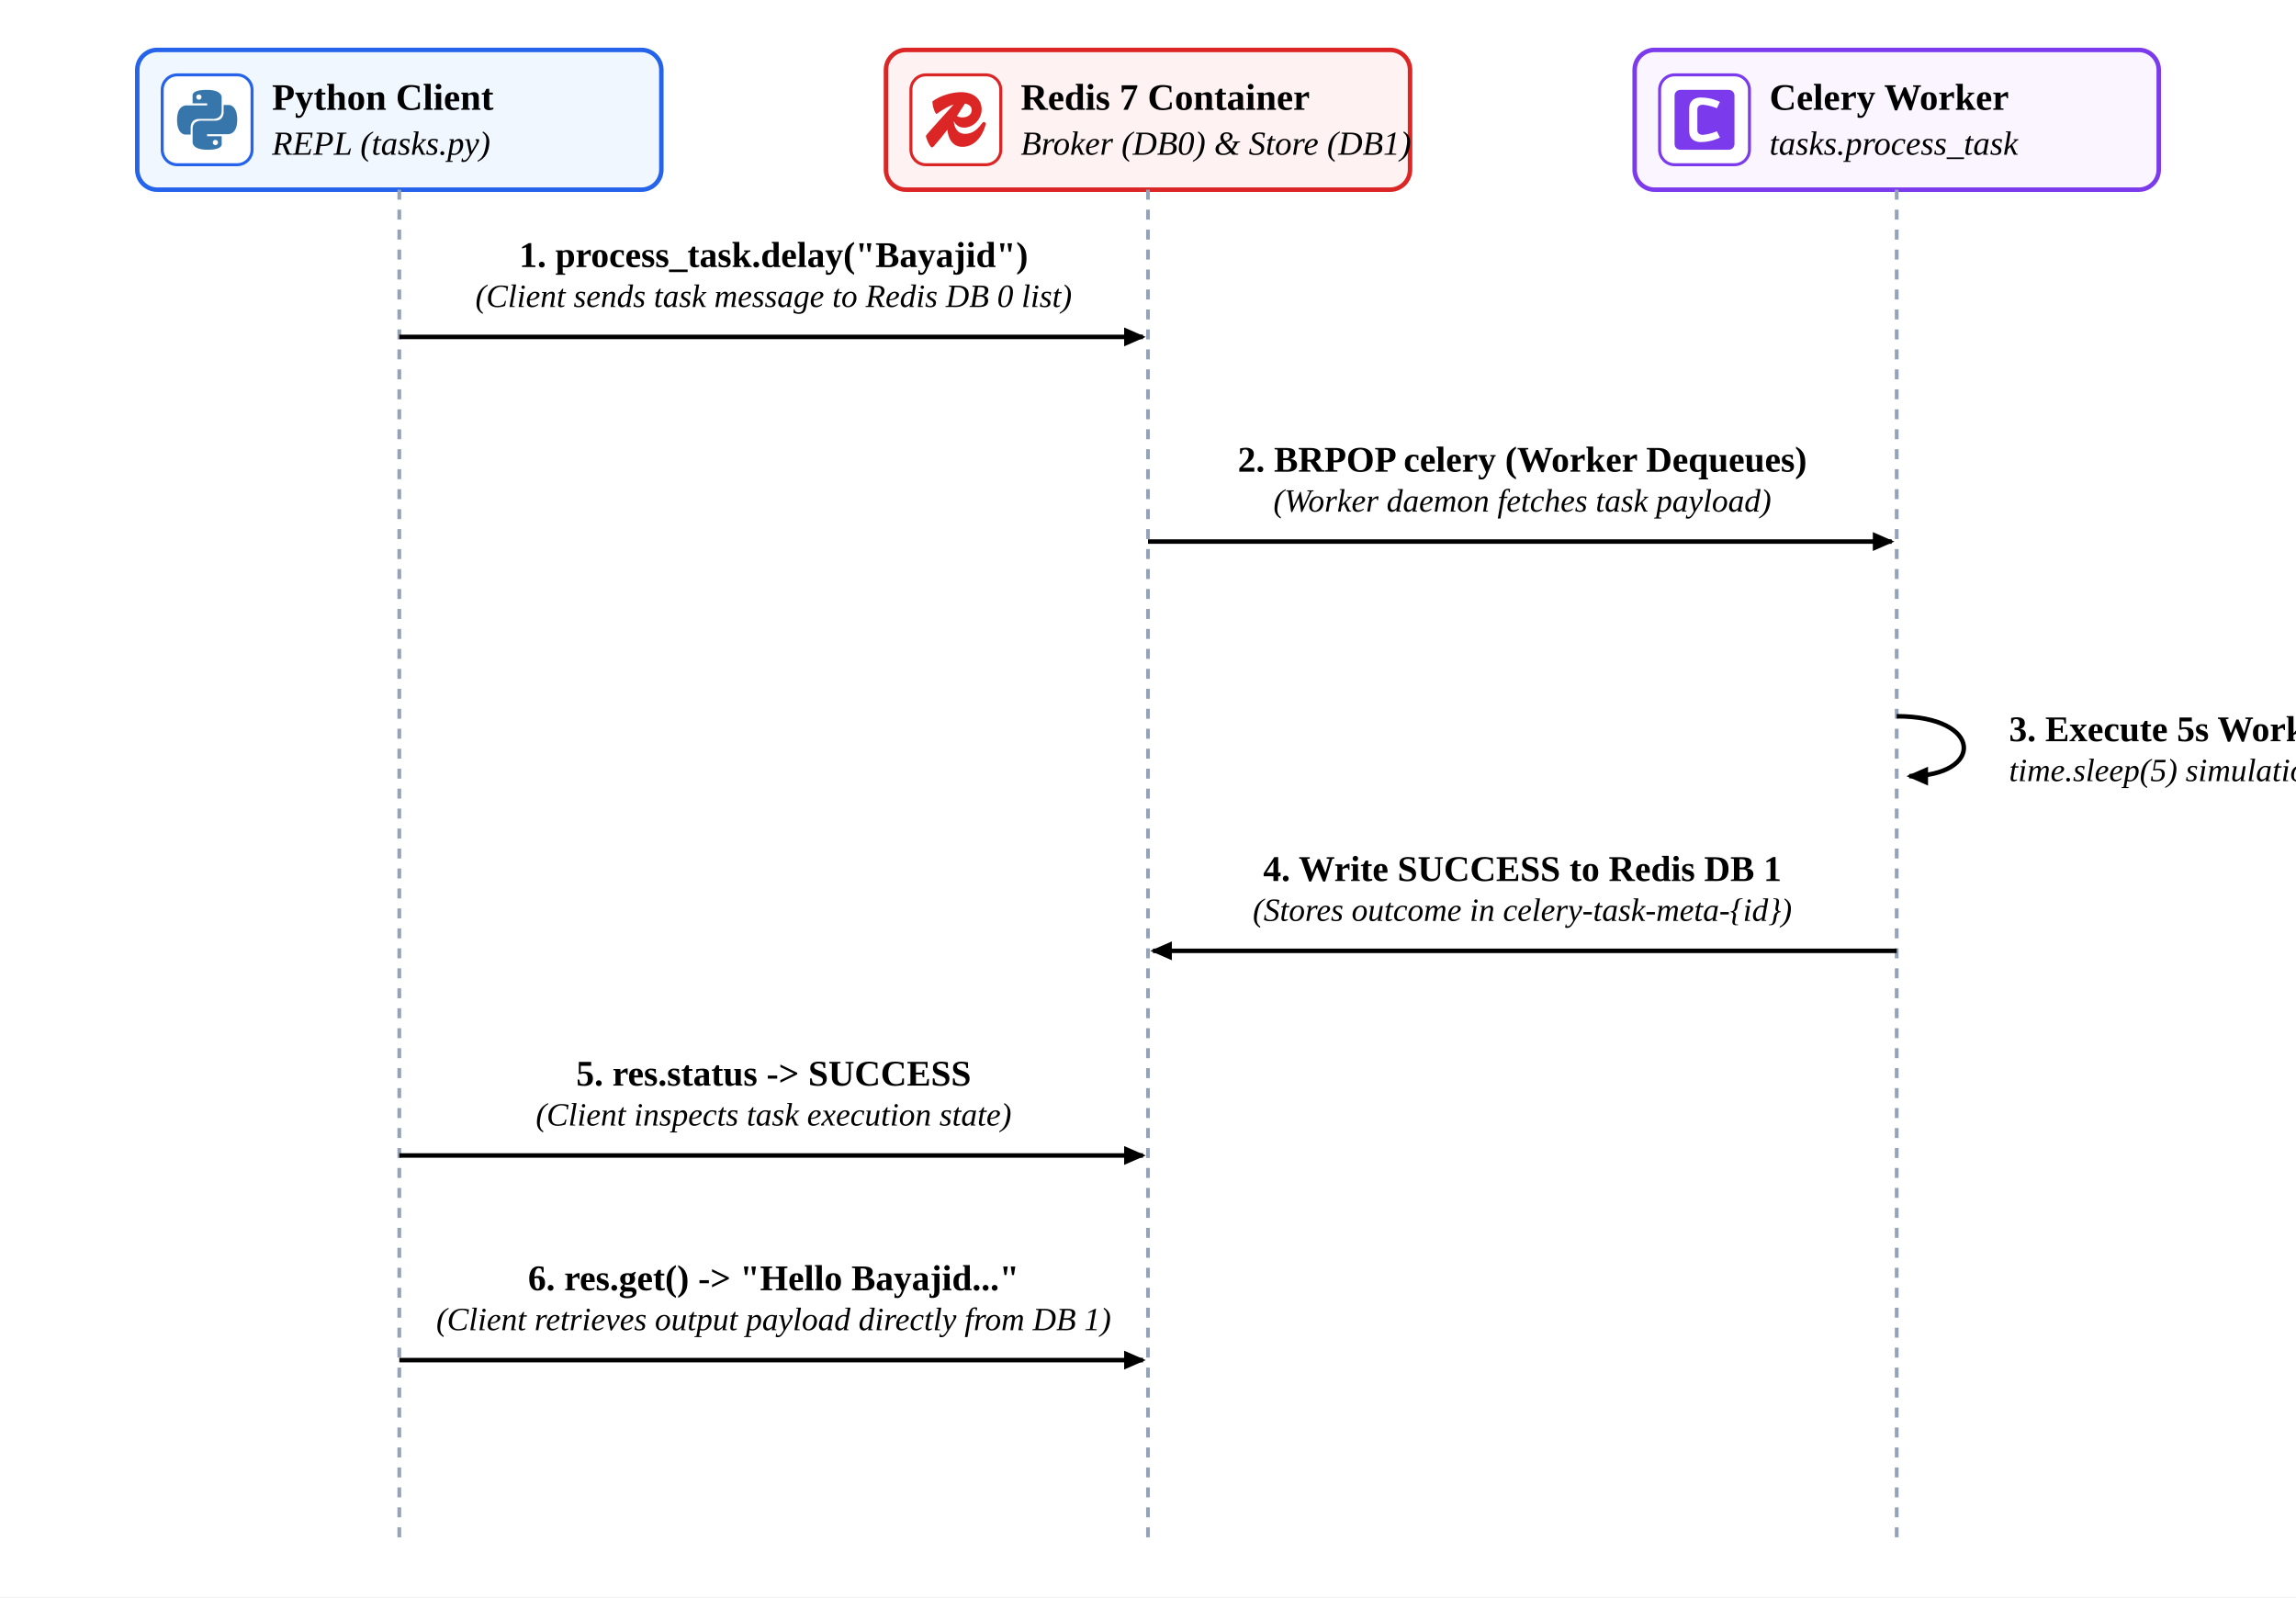
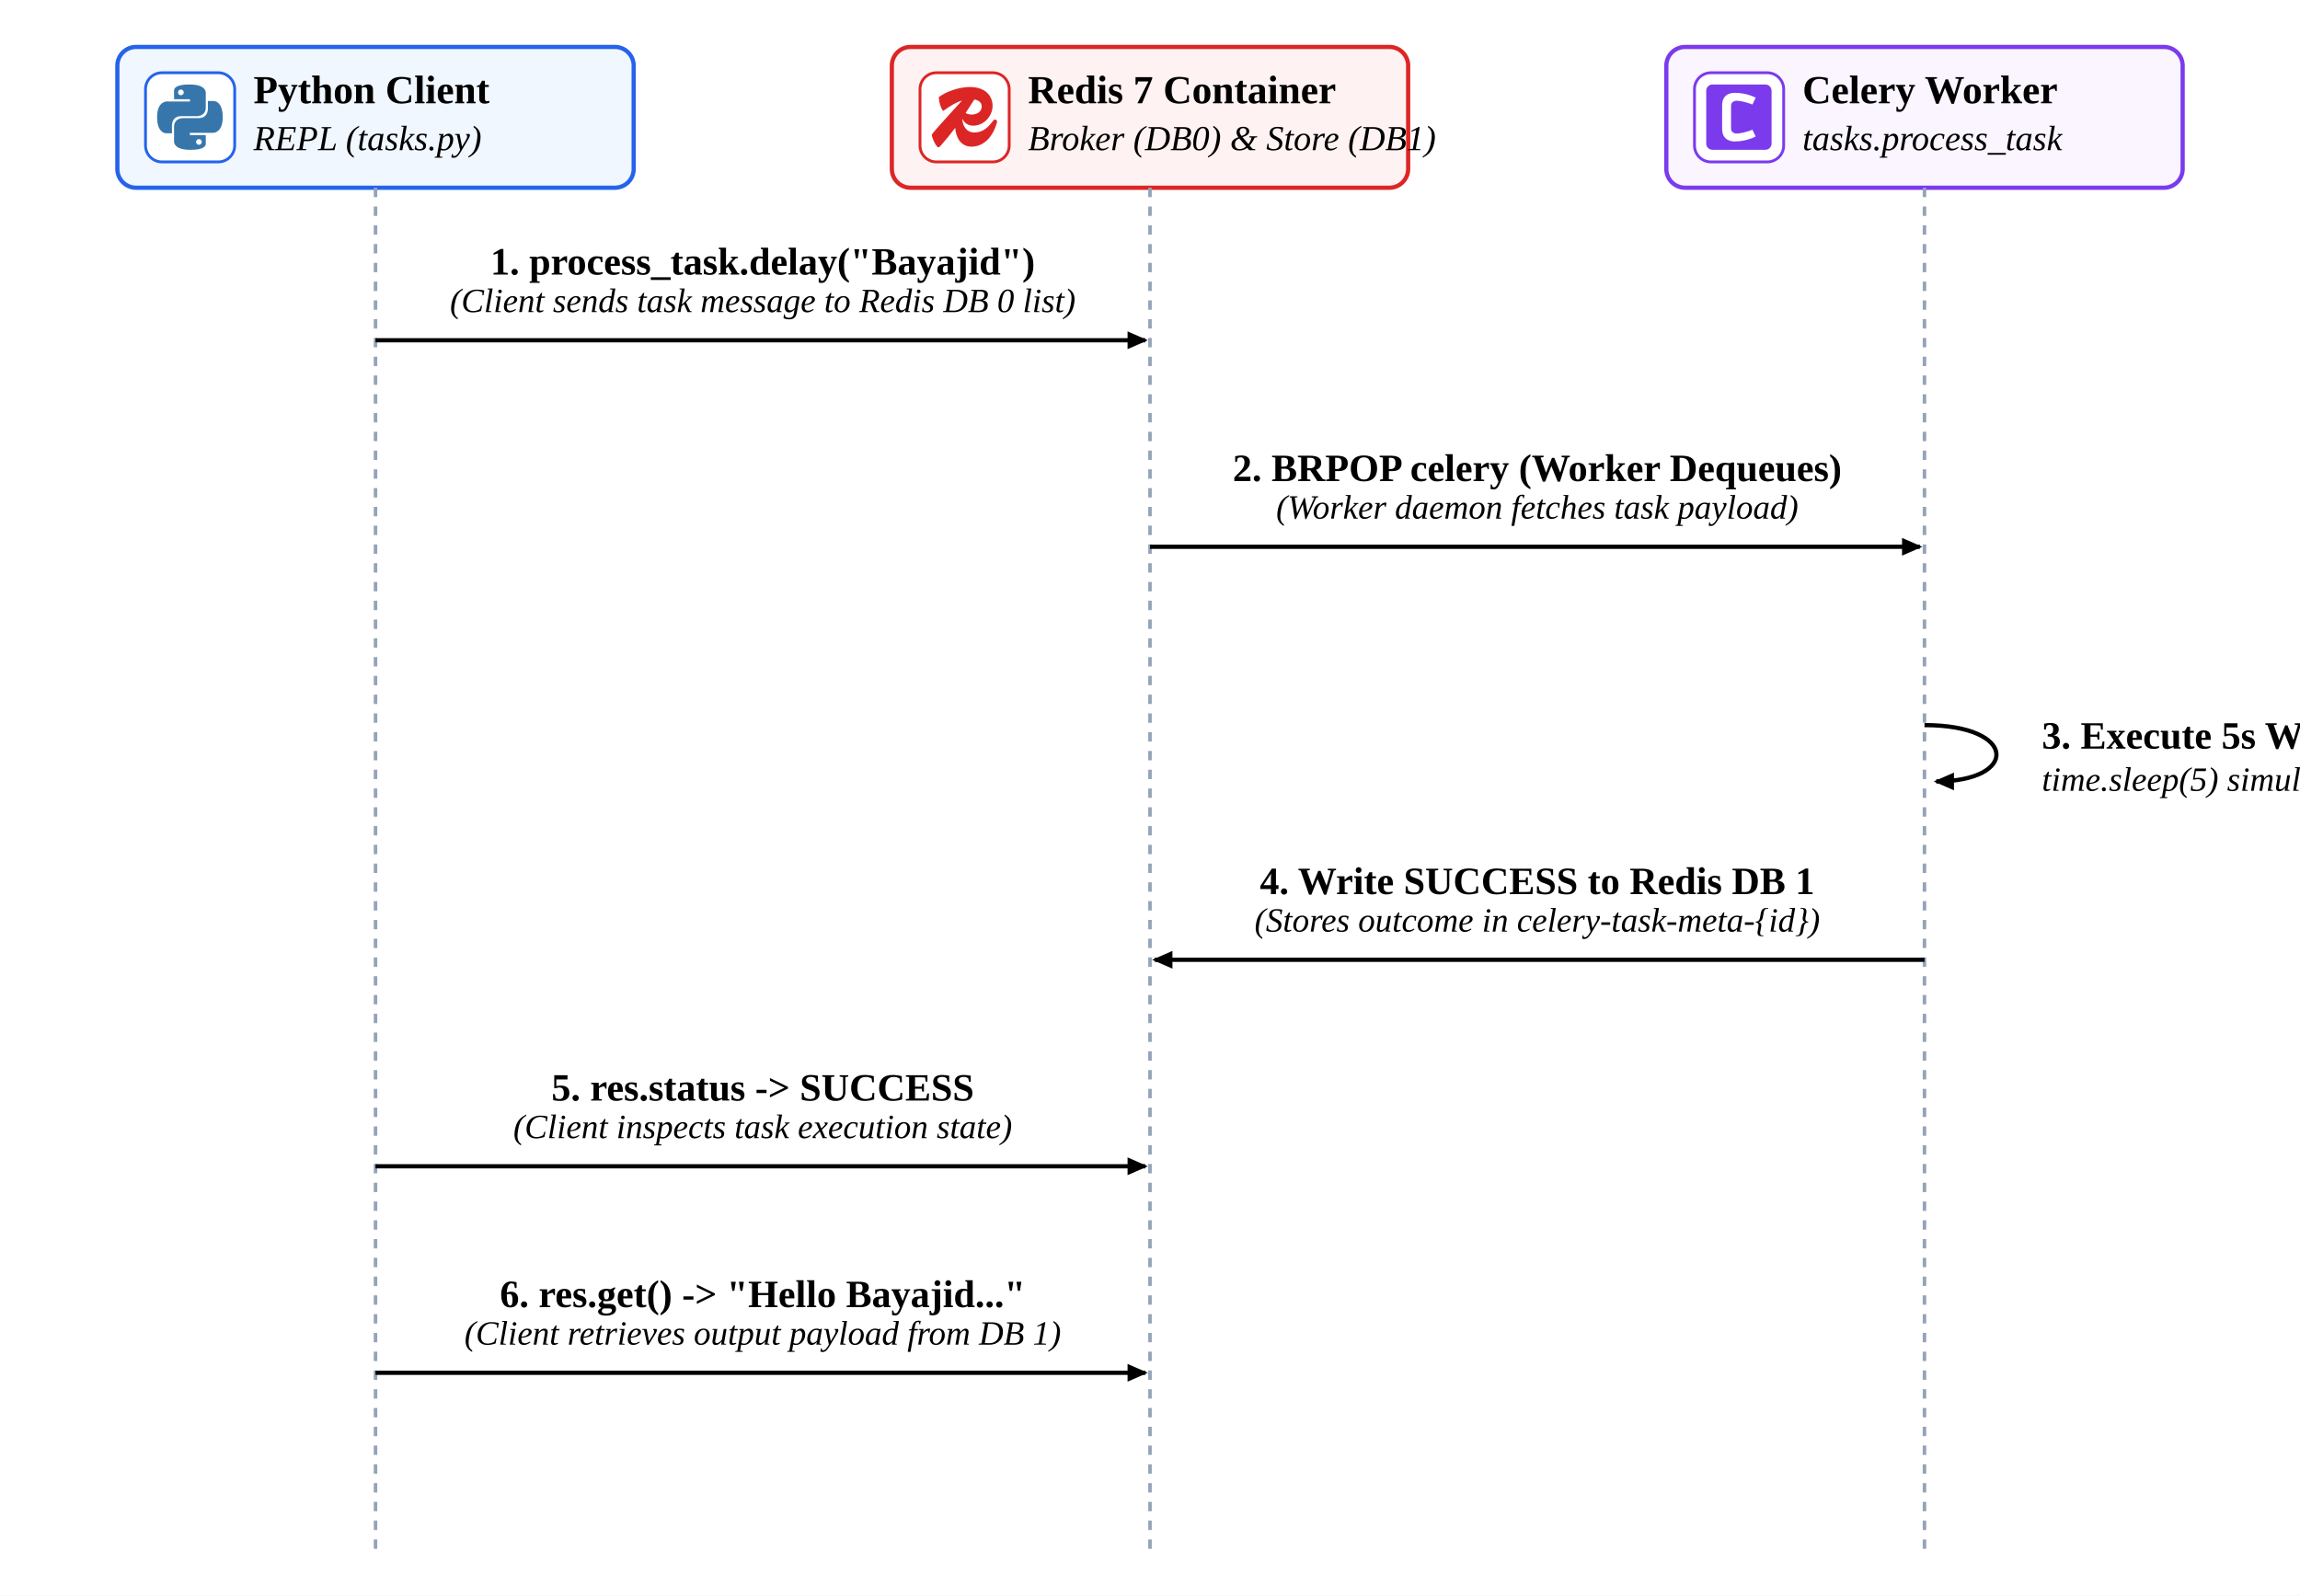
- <svg xmlns="http://www.w3.org/2000/svg" viewBox="0 0 920 640" width="920" height="640">
+ <svg xmlns="http://www.w3.org/2000/svg" viewBox="0 0 980 680" width="980" height="680">
  <defs>
    <style>
      text {
        font-family: "Times New Roman", Times, "Liberation Serif", serif;
        fill: #000000;
      }
      .title-text {
-         font-size: 18px;
+         font-size: 20px;
        font-weight: bold;
        fill: #000000;
      }
      .subtitle-text {
-         font-size: 13.5px;
+         font-size: 15px;
        font-style: italic;
        fill: #000000;
      }
      .section-heading {
-         font-size: 15px;
+         font-size: 17px;
        font-weight: bold;
        fill: #000000;
      }
      .code-font {
        font-family: "Times New Roman", Times, "Liberation Serif", serif;
-         font-size: 13.5px;
+         font-size: 15.5px;
        fill: #000000;
      }
      .body-text {
-         font-size: 13.5px;
+         font-size: 15.5px;
        fill: #000000;
      }
      .arrow-label {
-         font-size: 13.5px;
+         font-size: 16px;
        font-weight: bold;
        fill: #000000;
      }
      .arrow-sub {
-         font-size: 12.5px;
+         font-size: 14.5px;
        font-style: italic;
        fill: #000000;
      }
      .flow-step-title {
-         font-size: 14.5px;
+         font-size: 16.5px;
        font-weight: bold;
        fill: #000000;
      }
      .flow-step-sub {
-         font-size: 13px;
+         font-size: 14.5px;
        font-style: italic;
        fill: #000000;
      }
    </style>
    <marker id="arr-black" viewBox="0 0 10 10" refX="7" refY="5" markerWidth="6" markerHeight="6" orient="auto-start-reverse">
      <path d="M 0 1.5 L 8 5 L 0 8.5 z" fill="#000000" />
    </marker>
  </defs>
  <rect width="100%" height="100%" fill="#ffffff" />
-   <rect x="55" y="20" width="210" height="56" rx="8" fill="#f0f7ff" stroke="#2563eb" stroke-width="1.8" />
-   <rect x="65" y="30" width="36" height="36" rx="6" fill="#ffffff" stroke="#2563eb" stroke-width="1.2" />
-   <g transform="translate(71, 36) scale(1)">
+   <rect x="50" y="20" width="220" height="60" rx="8" fill="#f0f7ff" stroke="#2563eb" stroke-width="1.8" />
+   <rect x="62" y="31" width="38" height="38" rx="7" fill="#ffffff" stroke="#2563eb" stroke-width="1.2" />
+   <g transform="translate(67, 36) scale(1.16)">
    <path d="M14.25.18l.9.2.73.26.59.3.45.32.34.34.25.34.16.33.1.3.04.26.02.2-.01.13V8.5l-.05.63-.13.55-.21.46-.26.38-.3.31-.33.25-.35.19-.35.14-.33.1-.3.07-.26.04-.21.02H8.77l-.69.05-.59.14-.5.22-.41.27-.33.32-.27.35-.2.36-.15.37-.1.35-.07.32-.04.27-.02.21v3.06H3.17l-.21-.03-.28-.07-.32-.12-.35-.18-.36-.26-.36-.36-.35-.46-.32-.59-.28-.73-.21-.88-.14-1.05-.05-1.23.06-1.22.16-1.04.24-.87.32-.71.36-.57.4-.44.42-.33.42-.24.4-.16.36-.1.32-.05.24-.01h.16l.06.01h8.16v-.83H6.18l-.01-2.75-.02-.37.05-.34.11-.31.17-.28.25-.26.31-.23.38-.2.44-.18.51-.15.58-.12.64-.1.71-.06.77-.04.84-.02 1.27.05zm-6.3 1.98l-.23.33-.08.41.08.41.23.34.33.22.41.09.41-.09.33-.22.23-.34.08-.41-.08-.41-.23-.33-.33-.22-.41-.09-.41.09zm13.09 3.95l.28.06.32.12.35.18.36.27.36.35.35.47.32.59.28.73.21.88.14 1.04.05 1.23-.06 1.23-.16 1.04-.24.86-.32.71-.36.57-.4.45-.42.33-.42.24-.4.16-.36.09-.32.05-.24.02-.16-.01h-8.22v.82h5.84l.01 2.76.02.36-.05.34-.11.31-.17.29-.25.25-.31.24-.38.2-.44.17-.51.15-.58.13-.64.09-.71.07-.77.04-.84.01-1.27-.04-1.07-.14-.9-.2-.73-.25-.59-.3-.45-.33-.34-.34-.25-.34-.16-.33-.1-.3-.04-.25-.02-.2.01-.13v-5.34l.05-.64.13-.54.21-.46.26-.38.3-.32.33-.24.35-.2.35-.14.33-.1.3-.06.26-.04.21-.02.13-.01h5.84l.69-.05.59-.14.5-.21.41-.28.33-.32.27-.35.2-.36.15-.36.1-.35.07-.32.04-.28.02-.21V6.07h2.09l.14.01zm-6.47 14.25l-.23.33-.08.41.08.41.23.33.33.23.41.08.41-.08.33-.23.23-.33.08-.41-.08-.41-.23-.33-.33-.23-.41-.08-.41.08z" fill="#3776ab" />
  </g>
-   <text x="109" y="44" text-anchor="start" class="section-heading">Python Client</text>
-   <text x="109" y="62" text-anchor="start" class="subtitle-text">REPL (tasks.py)</text>
-   <line x1="160" y1="76" x2="160" y2="620" stroke="#94a3b8" stroke-width="1.5" stroke-dasharray="4,4" />
-   <rect x="355" y="20" width="210" height="56" rx="8" fill="#fef2f2" stroke="#dc2626" stroke-width="1.8" />
-   <rect x="365" y="30" width="36" height="36" rx="6" fill="#ffffff" stroke="#dc2626" stroke-width="1.2" />
-   <g transform="translate(371, 36) scale(1)">
+   <text x="108" y="44" text-anchor="start" class="section-heading">Python Client</text>
+   <text x="108" y="64" text-anchor="start" class="subtitle-text">REPL (tasks.py)</text>
+   <line x1="160" y1="80" x2="160" y2="660" stroke="#94a3b8" stroke-width="1.5" stroke-dasharray="4,4" />
+   <rect x="380" y="20" width="220" height="60" rx="8" fill="#fef2f2" stroke="#dc2626" stroke-width="1.8" />
+   <rect x="392" y="31" width="38" height="38" rx="7" fill="#ffffff" stroke="#dc2626" stroke-width="1.2" />
+   <g transform="translate(397, 36) scale(1.16)">
    <path d="M22.71 13.145c-1.66 2.092-3.452 4.483-7.038 4.483-3.203 0-4.397-2.825-4.48-5.12.701 1.484 2.073 2.685 4.214 2.63 4.117-.133 6.94-3.852 6.94-7.239 0-4.05-3.022-6.972-8.268-6.972-3.752 0-8.4 1.428-11.455 3.685C2.59 6.937 3.885 9.958 4.35 9.626c2.648-1.904 4.748-3.13 6.784-3.744C8.12 9.244.886 17.05 0 18.425c.1 1.261 1.66 4.648 2.424 4.648.232 0 .431-.133.664-.365a100.49 100.49 0 0 0 5.54-6.765c.222 3.104 1.748 6.898 6.014 6.898 3.819 0 7.604-2.756 9.33-8.965.2-.764-.73-1.361-1.261-.73zm-4.349-5.013c0 1.959-1.926 2.922-3.685 2.922-.941 0-1.664-.247-2.235-.568 1.051-1.592 2.092-3.225 3.21-4.973 1.972.334 2.71 1.43 2.71 2.619z" fill="#dc2626" />
  </g>
-   <text x="409" y="44" text-anchor="start" class="section-heading">Redis 7 Container</text>
-   <text x="409" y="62" text-anchor="start" class="subtitle-text">Broker (DB0) &amp; Store (DB1)</text>
-   <line x1="460" y1="76" x2="460" y2="620" stroke="#94a3b8" stroke-width="1.5" stroke-dasharray="4,4" />
-   <rect x="655" y="20" width="210" height="56" rx="8" fill="#faf5ff" stroke="#7c3aed" stroke-width="1.8" />
-   <rect x="665" y="30" width="36" height="36" rx="6" fill="#ffffff" stroke="#7c3aed" stroke-width="1.2" />
-   <g transform="translate(671, 36) scale(1)">
+   <text x="438" y="44" text-anchor="start" class="section-heading">Redis 7 Container</text>
+   <text x="438" y="64" text-anchor="start" class="subtitle-text">Broker (DB0) &amp; Store (DB1)</text>
+   <line x1="490" y1="80" x2="490" y2="660" stroke="#94a3b8" stroke-width="1.5" stroke-dasharray="4,4" />
+   <rect x="710" y="20" width="220" height="60" rx="8" fill="#faf5ff" stroke="#7c3aed" stroke-width="1.8" />
+   <rect x="722" y="31" width="38" height="38" rx="7" fill="#ffffff" stroke="#7c3aed" stroke-width="1.2" />
+   <g transform="translate(727, 36) scale(1.16)">
    <path d="M2.303 0A2.298 2.298 0 0 0 0 2.303v19.394A2.298 2.298 0 0 0 2.303 24h19.394A2.298 2.298 0 0 0 24 21.697V2.303A2.298 2.298 0 0 0 21.697 0zm8.177 3.072c4.098 0 7.028 1.438 7.68 1.764l-1.194 2.55c-2.442-1.057-4.993-1.41-5.672-1.41-1.574 0-2.17.922-2.17 1.763v8.494c0 .869.596 1.791 2.17 1.791.679 0 3.23-.38 5.672-1.41l1.194 2.496c-.435.271-3.637 1.818-7.68 1.818-1.112 0-4.64-.244-4.64-4.64V7.713c0-4.397 3.528-4.64 4.64-4.64z" fill="#7c3aed" />
  </g>
-   <text x="709" y="44" text-anchor="start" class="section-heading">Celery Worker</text>
-   <text x="709" y="62" text-anchor="start" class="subtitle-text">tasks.process_task</text>
-   <line x1="760" y1="76" x2="760" y2="620" stroke="#94a3b8" stroke-width="1.5" stroke-dasharray="4,4" />
-   <line x1="160" y1="135" x2="458" y2="135" stroke="#000000" stroke-width="1.8" marker-end="url(#arr-black)" />
-   <text x="310" y="107" text-anchor="middle" class="flow-step-title">1. process_task.delay("Bayajid")</text>
-   <text x="310" y="123" text-anchor="middle" class="flow-step-sub">(Client sends task message to Redis DB 0 list)</text>
-   <line x1="460" y1="217" x2="758" y2="217" stroke="#000000" stroke-width="1.8" marker-end="url(#arr-black)" />
-   <text x="610" y="189" text-anchor="middle" class="flow-step-title">2. BRPOP celery (Worker Dequeues)</text>
-   <text x="610" y="205" text-anchor="middle" class="flow-step-sub">(Worker daemon fetches task payload)</text>
-   <path d="M 760 287 C 795 287, 795 311, 765 311" fill="none" stroke="#000000" stroke-width="1.8" marker-end="url(#arr-black)" />
-   <text x="805" y="297" text-anchor="start" class="flow-step-title">3. Execute 5s Workload</text>
-   <text x="805" y="313" text-anchor="start" class="flow-step-sub">time.sleep(5) simulation</text>
-   <line x1="760" y1="381" x2="462" y2="381" stroke="#000000" stroke-width="1.8" marker-end="url(#arr-black)" />
-   <text x="610" y="353" text-anchor="middle" class="flow-step-title">4. Write SUCCESS to Redis DB 1</text>
-   <text x="610" y="369" text-anchor="middle" class="flow-step-sub">(Stores outcome in celery-task-meta-{id})</text>
-   <line x1="160" y1="463" x2="458" y2="463" stroke="#000000" stroke-width="1.8" marker-end="url(#arr-black)" />
-   <text x="310" y="435" text-anchor="middle" class="flow-step-title">5. res.status -&gt; SUCCESS</text>
-   <text x="310" y="451" text-anchor="middle" class="flow-step-sub">(Client inspects task execution state)</text>
-   <line x1="160" y1="545" x2="458" y2="545" stroke="#000000" stroke-width="1.8" marker-end="url(#arr-black)" />
-   <text x="310" y="517" text-anchor="middle" class="flow-step-title">6. res.get() -&gt; "Hello Bayajid..."</text>
-   <text x="310" y="533" text-anchor="middle" class="flow-step-sub">(Client retrieves output payload directly from DB 1)</text>
+   <text x="768" y="44" text-anchor="start" class="section-heading">Celery Worker</text>
+   <text x="768" y="64" text-anchor="start" class="subtitle-text">tasks.process_task</text>
+   <line x1="820" y1="80" x2="820" y2="660" stroke="#94a3b8" stroke-width="1.5" stroke-dasharray="4,4" />
+   <line x1="160" y1="145" x2="488" y2="145" stroke="#000000" stroke-width="1.8" marker-end="url(#arr-black)" />
+   <text x="325" y="117" text-anchor="middle" class="flow-step-title">1. process_task.delay("Bayajid")</text>
+   <text x="325" y="133" text-anchor="middle" class="flow-step-sub">(Client sends task message to Redis DB 0 list)</text>
+   <line x1="490" y1="233" x2="818" y2="233" stroke="#000000" stroke-width="1.8" marker-end="url(#arr-black)" />
+   <text x="655" y="205" text-anchor="middle" class="flow-step-title">2. BRPOP celery (Worker Dequeues)</text>
+   <text x="655" y="221" text-anchor="middle" class="flow-step-sub">(Worker daemon fetches task payload)</text>
+   <path d="M 820 309 C 860 309, 860 333, 825 333" fill="none" stroke="#000000" stroke-width="1.8" marker-end="url(#arr-black)" />
+   <text x="870" y="319" text-anchor="start" class="flow-step-title">3. Execute 5s Workload</text>
+   <text x="870" y="337" text-anchor="start" class="flow-step-sub">time.sleep(5) simulation</text>
+   <line x1="820" y1="409" x2="492" y2="409" stroke="#000000" stroke-width="1.8" marker-end="url(#arr-black)" />
+   <text x="655" y="381" text-anchor="middle" class="flow-step-title">4. Write SUCCESS to Redis DB 1</text>
+   <text x="655" y="397" text-anchor="middle" class="flow-step-sub">(Stores outcome in celery-task-meta-{id})</text>
+   <line x1="160" y1="497" x2="488" y2="497" stroke="#000000" stroke-width="1.8" marker-end="url(#arr-black)" />
+   <text x="325" y="469" text-anchor="middle" class="flow-step-title">5. res.status -&gt; SUCCESS</text>
+   <text x="325" y="485" text-anchor="middle" class="flow-step-sub">(Client inspects task execution state)</text>
+   <line x1="160" y1="585" x2="488" y2="585" stroke="#000000" stroke-width="1.8" marker-end="url(#arr-black)" />
+   <text x="325" y="557" text-anchor="middle" class="flow-step-title">6. res.get() -&gt; "Hello Bayajid..."</text>
+   <text x="325" y="573" text-anchor="middle" class="flow-step-sub">(Client retrieves output payload from DB 1)</text>
</svg>
